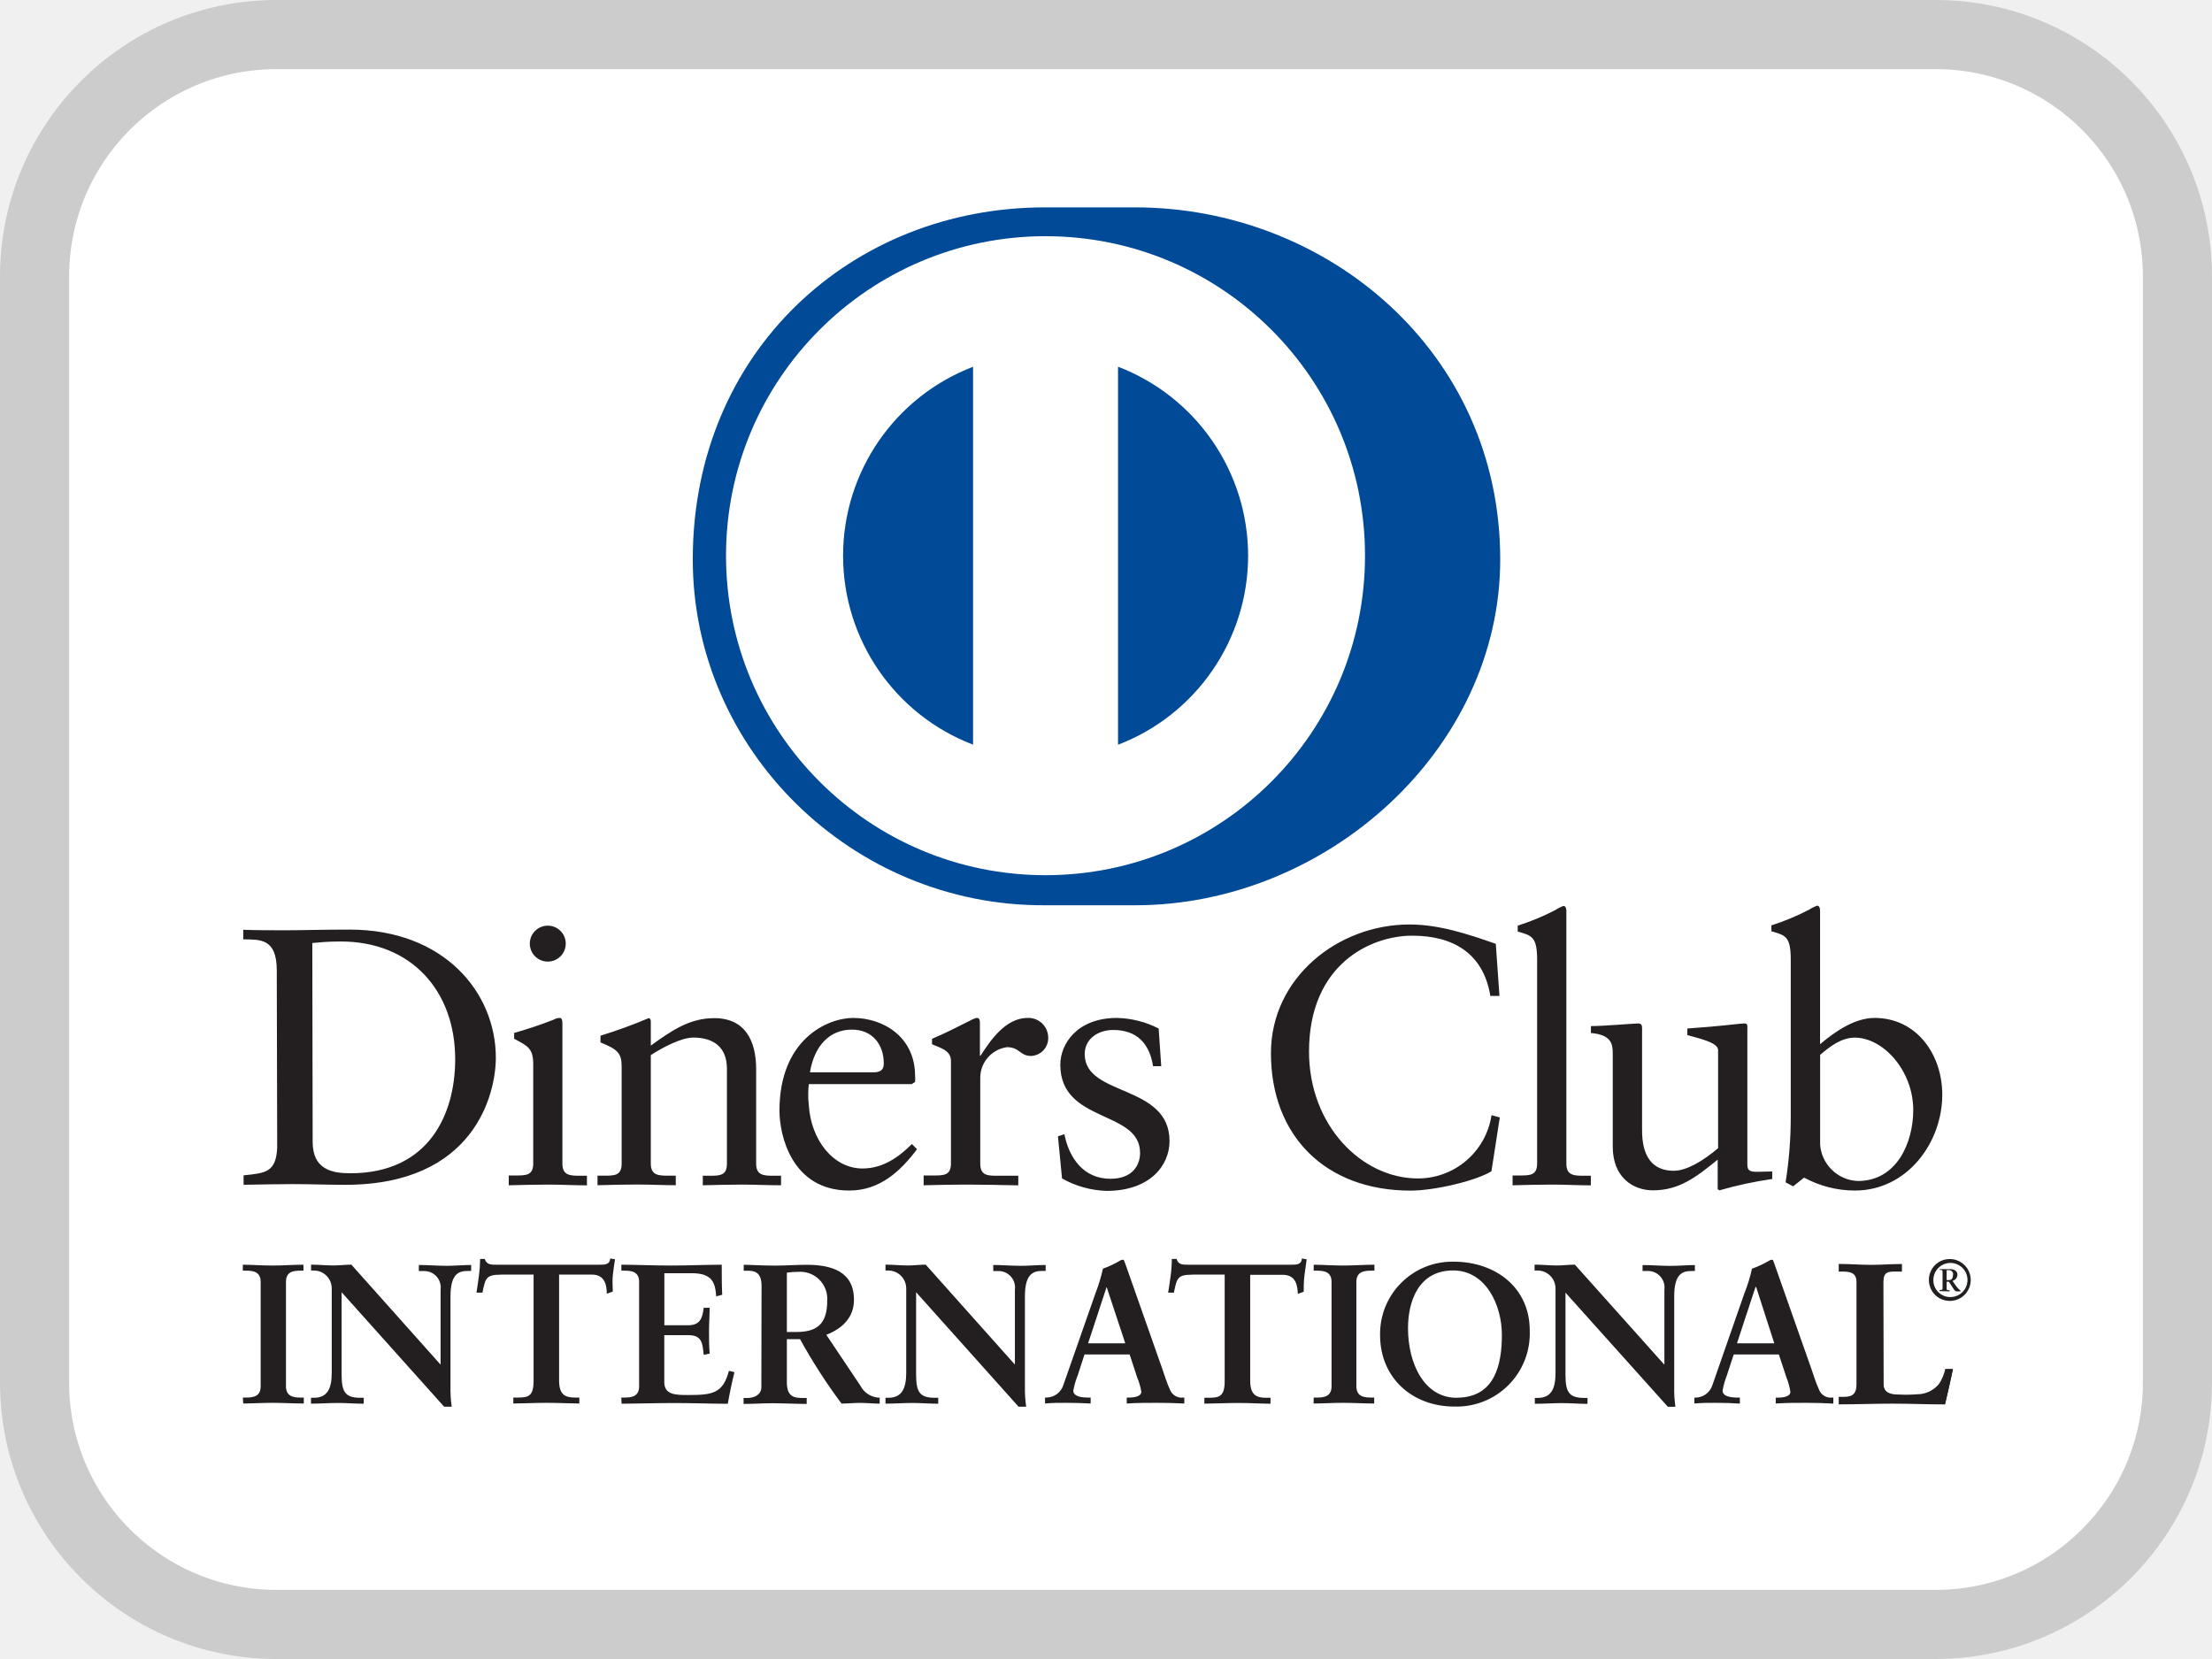
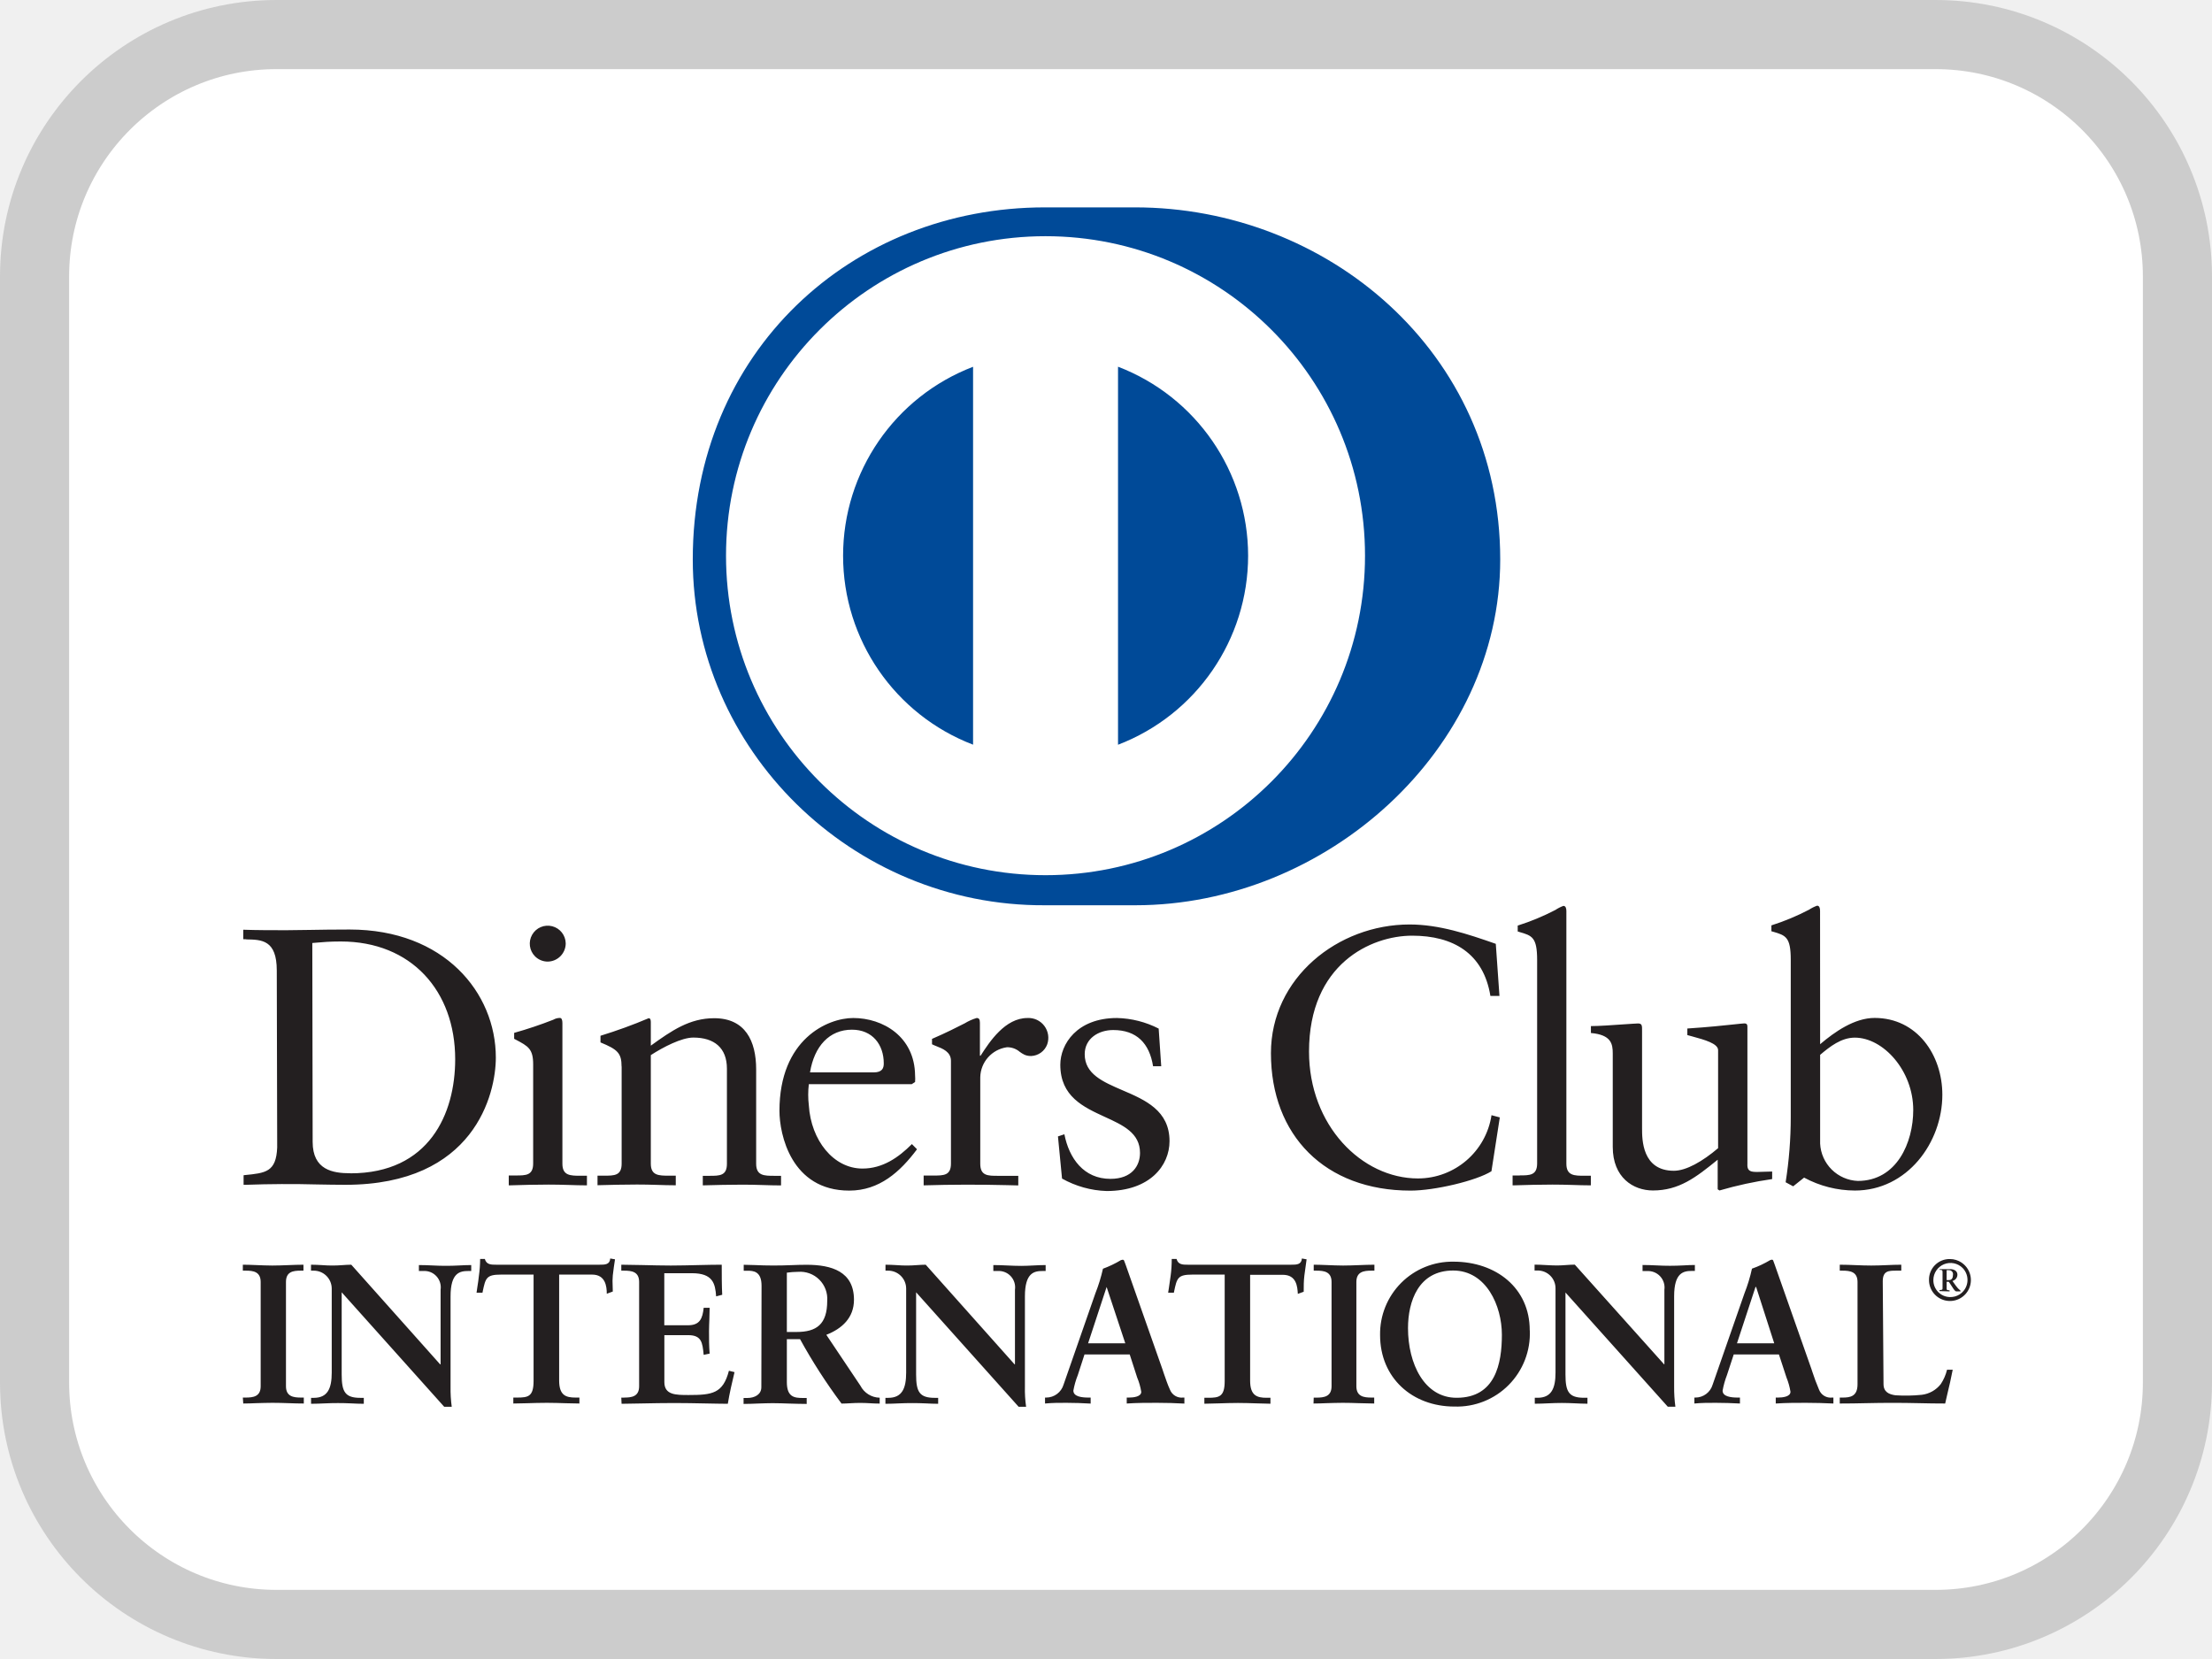
<svg xmlns="http://www.w3.org/2000/svg" width="32" height="24" viewBox="0 0 32 24" fill="none">
-   <rect x=".5" y=".5" width="31" height="23" rx="3.5" fill="#fff" />
-   <path d="M4.523 16.519c0 .406.29.454.545.454 1.142 0 1.517-.861 1.517-1.65 0-.988-.634-1.703-1.655-1.703-.218 0-.317.015-.412.022l.005 2.877zm-.519-2.48c0-.472-.248-.445-.485-.45v-.138c.205.007.417.007.624.007.207 0 .523-.01.915-.01 1.37 0 2.115.914 2.115 1.852 0 .524-.307 1.84-2.178 1.84-.27 0-.518-.01-.763-.01s-.47.006-.708.01v-.137c.317-.032.47-.043.486-.402l-.006-2.563zm3.92-.128a.26.26 0 1 1 .001 0h-.001zm-.564 3.094h.1c.148 0 .254 0 .254-.174v-1.434c0-.232-.08-.265-.276-.37v-.084c.192-.054.381-.118.567-.19a.19.19 0 0 1 .095-.027c.025 0 .036.031.036.074v2.035c0 .174.117.174.265.174h.09v.139c-.18 0-.366-.011-.555-.011-.19 0-.381.005-.576.01v-.142zm1.633-1.577c0-.195-.06-.247-.306-.348v-.097c.236-.073.469-.157.697-.254.016 0 .031.01.031.052v.345c.302-.218.561-.397.917-.397.448 0 .607.327.607.74v1.366c0 .174.117.174.265.174h.095v.138c-.185 0-.37-.01-.561-.01-.19 0-.38.005-.571.01v-.138h.095c.148 0 .254 0 .254-.174V15.46c0-.302-.184-.45-.486-.45-.17 0-.436.137-.615.254v1.57c0 .174.117.174.265.174h.096v.138c-.185 0-.37-.01-.561-.01-.19 0-.381.005-.571.01v-.138h.095c.148 0 .254 0 .254-.174v-1.407zm3.645.085c.131 0 .147-.068.147-.131 0-.27-.164-.487-.46-.487-.327 0-.545.237-.608.618h.92zm-.937.17a1.295 1.295 0 0 0 0 .306c.031.504.355.915.776.915.292 0 .52-.159.715-.354l.074.075c-.244.326-.544.598-.98.598-.841 0-1.01-.815-1.01-1.154 0-1.037.697-1.343 1.067-1.343.43 0 .89.269.895.83a.569.569 0 0 1 0 .096l-.048.031H11.7zm1.661 1.322h.143c.147 0 .252 0 .252-.174v-1.486c0-.164-.194-.196-.274-.239v-.078c.386-.165.598-.302.646-.302.03 0 .047.015.047.068v.477h.01c.133-.206.356-.545.678-.545a.286.286 0 0 1 .3.28.258.258 0 0 1-.247.27c-.165 0-.165-.127-.35-.127a.448.448 0 0 0-.386.435v1.25c0 .175.11.175.254.175h.296v.139c-.29-.006-.513-.011-.74-.011a21.9 21.9 0 0 0-.629.01v-.142zm2.036-.597c.069.348.28.645.667.645.311 0 .428-.19.428-.375 0-.625-1.154-.424-1.154-1.276 0-.296.239-.676.82-.676.21.005.416.057.603.153l.037.545h-.118c-.053-.333-.238-.524-.577-.524-.211 0-.412.122-.412.35 0 .619 1.227.428 1.227 1.258 0 .349-.28.72-.91.72a1.39 1.39 0 0 1-.645-.18l-.059-.609.093-.031zm6.294-2h-.132c-.1-.618-.539-.872-1.131-.872-.593 0-1.492.408-1.492 1.677 0 1.069.763 1.835 1.575 1.835a1.076 1.076 0 0 0 1.065-.915l.12.032-.121.779c-.218.137-.82.28-1.17.28-1.238 0-2.02-.799-2.02-1.988 0-1.09.968-1.862 2.004-1.862.428 0 .841.137 1.249.28l.053.754zm.19 2.597h.1c.15 0 .255 0 .255-.174v-2.942c0-.344-.08-.354-.281-.413v-.085c.188-.06.37-.135.545-.226a.54.54 0 0 1 .116-.059c.032 0 .043.033.043.075v3.654c0 .174.116.174.264.174h.09v.139c-.18 0-.365-.011-.555-.011-.19 0-.381.005-.577.01v-.142zm3.396-.154c0 .096.058.101.147.101.065 0 .143-.005.213-.005v.109a5.53 5.53 0 0 0-.763.164l-.026-.016v-.428c-.317.258-.56.444-.937.444-.285 0-.581-.186-.581-.63v-1.35c0-.139-.021-.27-.316-.296v-.1c.19 0 .612-.038.68-.038.07 0 .06.037.06.154v1.364c0 .159 0 .613.46.613.179 0 .417-.137.64-.327v-1.418c0-.109-.254-.164-.445-.218v-.095c.476-.032.773-.074.825-.074.052 0 .043.037.043.095v1.952zm1.052-.306a.569.569 0 0 0 .546.54c.565 0 .802-.556.802-1.027 0-.57-.435-1.047-.845-1.047-.196 0-.36.128-.502.249v1.285zm0-1.439c.212-.179.498-.38.788-.38.614 0 .98.534.98 1.11 0 .693-.507 1.387-1.264 1.387-.257 0-.51-.065-.735-.187l-.158.126-.11-.058c.05-.311.075-.626.075-.941v-2.278c0-.344-.08-.354-.28-.413v-.085c.188-.06.37-.136.545-.227a.54.54 0 0 1 .116-.058c.032 0 .043.032.043.075v1.929zM3.513 20.218h.04c.11 0 .218-.014.218-.164v-1.508c0-.15-.109-.164-.212-.164h-.046v-.086c.11 0 .285.012.426.012.142 0 .316-.012.451-.012v.086h-.04c-.11 0-.213.014-.213.164v1.508c0 .15.11.164.218.164h.04v.086c-.137 0-.31-.01-.454-.01-.143 0-.311.01-.422.01l-.006-.086z" fill="#231F20" />
-   <path d="M6.367 19.737h.007v-1.079a.238.238 0 0 0-.25-.27h-.065V18.3c.136 0 .268.012.403.012.118 0 .236-.012.354-.012v.086h-.042c-.121 0-.257.023-.257.366v1.307a1.88 1.88 0 0 0 .017.291h-.109l-1.483-1.656v1.19c0 .25.05.337.27.337h.05v.086c-.124 0-.248-.011-.37-.011-.124 0-.263.01-.393.01v-.085h.04c.2 0 .26-.135.26-.365V18.64a.258.258 0 0 0-.262-.26H4.5v-.085c.109 0 .218.012.327.012.086 0 .17-.012.256-.012l1.285 1.44zm.88-1.297c-.218 0-.224.052-.268.26h-.086c.011-.079.026-.16.035-.243.011-.081.017-.163.018-.244h.068c.023.086.095.083.173.083h1.485c.078 0 .15 0 .156-.09l.069.012a5.446 5.446 0 0 0-.032.233c-.009.079 0 .155 0 .233l-.087.032c0-.109-.02-.277-.213-.277h-.477v1.532c0 .218.1.247.239.247h.054v.086c-.109 0-.313-.01-.468-.01-.173 0-.375.01-.487.01v-.086h.054c.16 0 .239-.014.239-.241v-1.538h-.472zm1.741 1.778h.04c.11 0 .218-.014.218-.164v-1.508c0-.15-.108-.164-.217-.164h-.04v-.086c.175 0 .474.012.716.012s.545-.012.736-.012c0 .124 0 .313.007.435l-.087.023c-.014-.186-.048-.335-.35-.335h-.4v.753h.341c.174 0 .21-.098.228-.253h.086c0 .109-.009.224-.009.336 0 .113 0 .218.01.327l-.087.018c-.017-.173-.026-.285-.224-.285H9.61v.679c0 .187.167.187.351.187.345 0 .498-.023.584-.35l.08.02a6.21 6.21 0 0 0-.096.457c-.186 0-.516-.011-.775-.011-.26 0-.601.01-.762.01zm2.395-.949h.14c.289 0 .444-.11.444-.45a.392.392 0 0 0-.421-.42c-.055 0-.11.005-.163.012zm-.366-.668c0-.21-.116-.218-.205-.218h-.053v-.086c.093 0 .272.012.447.012.176 0 .31-.012.463-.012.363 0 .685.098.685.506 0 .26-.172.418-.4.507l.493.736a.32.32 0 0 0 .279.174v.086c-.095 0-.188-.011-.282-.011-.095 0-.182.01-.27.01a8.033 8.033 0 0 1-.6-.932h-.191v.621c0 .218.109.23.235.23h.052v.086c-.164 0-.327-.01-.494-.01-.139 0-.274.01-.419.01v-.086h.053c.108 0 .204-.05.204-.156zm3.66 1.136h.005v-1.079a.238.238 0 0 0-.25-.27h-.063V18.3c.136 0 .267.012.404.012.117 0 .235-.012.354-.012v.086h-.044c-.12 0-.256.023-.256.366v1.307a1.77 1.77 0 0 0 .018.291h-.11l-1.482-1.656v1.19c0 .25.049.337.27.337h.05v.086c-.124 0-.248-.011-.372-.011-.125 0-.262.01-.391.01v-.085h.04c.198 0 .26-.135.26-.365V18.64a.26.26 0 0 0-.263-.26h-.037v-.085c.108 0 .217.012.326.012.085 0 .17-.012.256-.012l1.285 1.44zm1.332-1.119-.268.815h.538zm-.417 1.275a1.15 1.15 0 0 0-.065.224c0 .087.121.101.218.101h.033v.086a6.098 6.098 0 0 0-.35-.01c-.116 0-.206 0-.31.01v-.086h.017a.26.26 0 0 0 .25-.187l.462-1.32c.045-.116.081-.236.109-.358a1.48 1.48 0 0 0 .261-.124.086.086 0 0 1 .023-.005.021.021 0 0 1 .02.008c.01.023.017.05.027.072l.53 1.506c.034.1.068.207.108.293.03.077.108.125.19.115h.018v.086a7.752 7.752 0 0 0-.397-.01c-.139 0-.286 0-.436.01v-.086h.031c.066 0 .18-.012.18-.084a.909.909 0 0 0-.06-.207l-.109-.333h-.653zm1.658-1.453c-.218 0-.224.052-.268.26h-.083c.012-.079.026-.16.036-.243a1.82 1.82 0 0 0 .017-.244h.07c.022.086.094.083.171.083h1.485c.077 0 .15 0 .156-.09l.069.012-.032.233c-.01.079-.011.155-.011.236l-.085.031c-.005-.109-.02-.276-.218-.276h-.471v1.531c0 .218.1.248.238.248h.056v.086c-.11 0-.314-.011-.47-.011-.156 0-.375.01-.487.01v-.085h.056c.158 0 .238-.015.238-.242v-1.54h-.467zm1.755 1.778h.04c.11 0 .218-.014.218-.164v-1.508c0-.15-.109-.164-.218-.164h-.04v-.086c.109 0 .284.012.425.012.14 0 .317-.012.453-.012v.086h-.043c-.108 0-.218.014-.218.164v1.508c0 .15.11.164.218.164h.04v.086c-.138 0-.31-.01-.455-.01-.143 0-.31.01-.422.01zm2.068.002c.56 0 .654-.492.654-.911 0-.42-.227-.93-.705-.93-.503 0-.653.45-.653.835 0 .514.236 1.007.702 1.007h.002zm-.045-1.968c.613 0 1.102.38 1.102.994a1.058 1.058 0 0 1-1.09 1.102c-.61 0-1.075-.415-1.075-1.034-.009-.59.47-1.07 1.06-1.062m3.047 1.485h.006v-1.079a.239.239 0 0 0-.251-.271h-.065v-.086c.135 0 .268.012.402.012s.236-.012.355-.012v.086h-.043c-.121 0-.256.023-.256.366v1.307c-.002.097.004.195.017.291h-.109L22.647 18.7v1.186c0 .25.049.337.27.337h.049v.086c-.124 0-.248-.011-.372-.011s-.261.01-.39.01v-.085h.04c.199 0 .259-.135.259-.365V18.64a.26.26 0 0 0-.266-.26H22.2v-.085c.109 0 .218.012.327.012.086 0 .169-.012.256-.012l1.288 1.44zm1.333-1.119h-.009l-.268.815h.54zm-.422 1.275c-.028.072-.05.148-.063.224 0 .087.122.101.218.101h.032v.087a6.102 6.102 0 0 0-.348-.011c-.116 0-.207 0-.31.01v-.085h.012a.26.26 0 0 0 .251-.188l.46-1.32c.047-.116.083-.236.11-.357.091-.033.18-.075.264-.125a.072.072 0 0 1 .022-.005.02.02 0 0 1 .02.009l.026.072.53 1.505c.033.1.068.207.108.293a.18.18 0 0 0 .19.115h.017v.087a7.685 7.685 0 0 0-.397-.011c-.139 0-.285 0-.436.01v-.085h.034c.065 0 .178-.013.178-.084a.954.954 0 0 0-.057-.207l-.11-.334h-.653zm2.265.129c0 .116.08.15.173.163.127.008.254.006.38-.007a.411.411 0 0 0 .276-.156.653.653 0 0 0 .09-.207h.082c-.032.165-.072.327-.109.49-.253 0-.508-.011-.762-.011-.255 0-.507.01-.763.01v-.086h.04c.108 0 .217-.014.217-.192v-1.48c0-.15-.109-.164-.218-.164h-.039v-.086c.152 0 .302.012.454.012.153 0 .291-.012.436-.012v.086h-.072c-.109 0-.196 0-.196.155l.01 1.485z" fill="#231f20" />
-   <path d="M28.127 20.293c.034-.157.07-.31.103-.466h-.06a.645.645 0 0 1-.089.203.423.423 0 0 1-.288.16c-.075.008-.15.012-.218.012s-.11 0-.162-.007c-.094-.01-.185-.05-.185-.173v-1.484c0-.16.102-.168.21-.168h.058v-.062c-.141 0-.282.012-.424.012-.143 0-.295-.011-.443-.012v.062h.027c.104 0 .23.017.23.176v1.48c0 .186-.126.206-.23.206h-.027v.06c.25 0 .498-.012.748-.012.249 0 .5.011.749.012h.001zm.01.024c-.254 0-.508-.011-.763-.011s-.506.01-.762.01H26.6v-.108h.052c.11 0 .204-.01.205-.18v-1.482c0-.14-.1-.15-.205-.151H26.6v-.11h.012c.153 0 .304.013.455.013.152 0 .29-.012.436-.012h.012v.109h-.084c-.109 0-.182 0-.184.143v1.484c0 .11.072.137.161.15.051 0 .11.005.16.005.073 0 .146-.004.218-.01a.406.406 0 0 0 .268-.151.67.67 0 0 0 .086-.204v-.009h.11v.014c-.034.166-.073.327-.11.49v.01h-.003zm.024-1.799h.035c.04 0 .058-.03.058-.078a.057.057 0 0 0-.06-.065h-.033v.143zm-.102.16v-.015c.037-.006.043 0 .043-.027v-.225c0-.032 0-.042-.042-.04v-.011h.154c.054 0 .103.025.103.08a.093.093 0 0 1-.071.09l.049.07a.336.336 0 0 0 .067.072v.01h-.06c-.028 0-.053-.06-.108-.14h-.033v.101c0 .02.006.019.044.024v.015l-.146-.004zm.15.086a.247.247 0 1 0-.24-.246.244.244 0 0 0 .24.246zm0-.55a.303.303 0 1 1-.282.187.297.297 0 0 1 .282-.187z" fill="#231F20" />
+   <rect x=".5" y=".5" width="31" height="23" rx="3.5" fill="#fff" stroke="#CCC" />
+   <path fill-rule="evenodd" clip-rule="evenodd" d="M26.499 16.92a.569.569 0 0 1-.168-.375V15.26c.143-.121.306-.249.502-.249.41 0 .845.476.845 1.047 0 .47-.237 1.026-.803 1.026a.57.57 0 0 1-.376-.164zm.62-2.194c-.291 0-.577.201-.788.38l-.001-1.93c0-.042-.011-.074-.043-.074a.54.54 0 0 0-.116.058 3.42 3.42 0 0 1-.545.227v.085l.022.006c.184.054.258.075.258.407v2.278c0 .315-.025.63-.074.94l.109.059.158-.126c.226.122.478.186.735.187.757 0 1.265-.694 1.265-1.386 0-.577-.367-1.111-.98-1.111zm-5.137 2.279h-.1v.143h.013c.191-.006.379-.011.564-.011.096 0 .191.002.285.005.091.003.181.006.27.006v-.139h-.09c-.148 0-.264 0-.264-.174V13.18c0-.042-.011-.075-.043-.075a.54.54 0 0 0-.116.059 3.426 3.426 0 0 1-.545.226v.085l.022.007c.185.053.259.075.259.406v2.942c0 .174-.106.174-.255.174zm-.29-2.597h-.131c-.1-.618-.54-.872-1.132-.872-.593 0-1.492.408-1.492 1.677 0 1.068.763 1.835 1.576 1.835a1.077 1.077 0 0 0 1.064-.915l.12.032-.121.779c-.218.137-.82.28-1.17.28-1.238 0-2.02-.799-2.02-1.988 0-1.09.969-1.862 2.005-1.862.428 0 .84.137 1.248.28l.053.754zM7.74 13.835a.26.26 0 0 0 .184.076.264.264 0 0 0 .26-.264.26.26 0 1 0-.444.188zm-.28 3.17h-.1v.143h.009c.192-.006.38-.011.567-.011.096 0 .19.002.285.005.091.003.182.006.27.006v-.139h-.09c-.148 0-.265 0-.265-.174V14.8c0-.043-.01-.074-.036-.074a.19.19 0 0 0-.096.026 5.945 5.945 0 0 1-.566.19v.086l.023.012c.18.095.252.134.252.357v1.434c0 .174-.105.174-.253.174zm-2.392-.032c-.254 0-.545-.048-.545-.454l-.005-2.877.072-.006c.08-.007.176-.016.34-.016 1.021 0 1.655.715 1.655 1.704 0 .787-.375 1.65-1.517 1.65zM3.562 13.59c.224.003.442.007.442.45l.006 2.56c-.015.355-.165.37-.475.4l-.011.002v.138h.032a16.636 16.636 0 0 1 1.04-.005c.129.002.261.005.399.005 1.871 0 2.178-1.317 2.178-1.841 0-.938-.746-1.852-2.115-1.852-.227 0-.429.003-.599.006-.123.002-.23.004-.316.004-.207 0-.419 0-.624-.007v.137l.043.001zm5.43 1.84c0-.196-.058-.248-.305-.35v-.096c.236-.073.469-.157.697-.254.016 0 .031.01.031.052v.345c.302-.218.561-.397.917-.397.448 0 .607.327.607.74v1.366c0 .174.117.174.265.174h.095v.139c-.092 0-.184-.003-.277-.006a8.862 8.862 0 0 0-.284-.005c-.19 0-.378.005-.568.01h-.003v-.138h.095c.148 0 .254 0 .254-.174V15.46c0-.302-.184-.45-.486-.45-.17 0-.436.138-.615.254v1.57c0 .174.117.174.265.174h.096v.139c-.092 0-.184-.003-.277-.006a8.862 8.862 0 0 0-.284-.005c-.19 0-.381.005-.571.01v-.138h.095c.148 0 .254 0 .254-.174v-1.407zm3.793-.047c0 .063-.016.131-.147.131h-.92c.062-.38.28-.618.607-.618.296 0 .46.216.46.487zm-1.084.607a1.295 1.295 0 0 1 0-.306h1.489l.048-.031a.569.569 0 0 0 0-.096c-.006-.561-.465-.83-.895-.83-.37 0-1.067.306-1.067 1.343 0 .339.169 1.154 1.01 1.154.436 0 .736-.272.98-.598l-.074-.075c-.195.195-.423.354-.715.354-.421 0-.745-.411-.776-.915zm1.66 1.016h.143c.148 0 .253 0 .253-.174v-1.486c0-.13-.122-.177-.212-.212-.024-.01-.046-.018-.062-.027v-.078c.207-.089.364-.17.473-.225a.728.728 0 0 1 .173-.077c.03 0 .047.015.047.068v.477h.01c.132-.206.356-.545.678-.545a.287.287 0 0 1 .286.38.259.259 0 0 1-.234.17c-.08 0-.12-.03-.163-.06a.277.277 0 0 0-.186-.067.448.448 0 0 0-.386.435v1.25c0 .175.109.175.254.175h.296v.139l-.163-.004a21.906 21.906 0 0 0-1.206.003v-.142zm2.703.048c-.386 0-.598-.297-.666-.645l-.093.031.059.61c.197.11.418.173.645.18.63 0 .91-.372.91-.721 0-.445-.354-.597-.681-.737-.283-.122-.546-.235-.546-.521 0-.228.2-.35.412-.35.338 0 .524.19.577.524h.118l-.037-.545a1.394 1.394 0 0 0-.603-.153c-.581 0-.82.38-.82.676 0 .46.335.612.643.754.265.121.51.233.51.522 0 .184-.116.375-.428.375zm9.214-.202c0 .096.058.102.147.102l.102-.003.11-.003v.109a5.53 5.53 0 0 0-.762.165l-.026-.017v-.428c-.317.258-.56.445-.937.445-.285 0-.581-.187-.581-.63V15.24c0-.138-.021-.27-.316-.296v-.1c.118 0 .327-.015.484-.026.095-.006.17-.012.197-.012.06 0 .06.03.059.115v1.403c0 .159 0 .613.46.613.179 0 .417-.137.64-.327v-1.418c0-.096-.196-.15-.372-.198a12.136 12.136 0 0 1-.073-.02v-.095c.306-.02.537-.045.678-.06.078-.008.128-.014.147-.014.045 0 .045.028.044.073v1.974zM3.513 20.218h.04c.11 0 .218-.014.218-.164v-1.508c0-.15-.109-.164-.212-.164h-.046v-.086c.051 0 .116.002.186.005.08.003.165.007.24.007.072 0 .152-.003.23-.006.078-.003.154-.006.221-.006v.086h-.04c-.11 0-.213.014-.213.164v1.508c0 .15.11.164.218.164h.04v.086c-.067 0-.144-.002-.221-.005a6.816 6.816 0 0 0-.233-.005c-.076 0-.16.003-.237.005a4.474 4.474 0 0 1-.185.005l-.006-.086zm2.86-.481h-.006l-1.285-1.441c-.043 0-.086.003-.128.006a1.811 1.811 0 0 1-.292 0 2.973 2.973 0 0 0-.163-.006v.086h.038a.26.26 0 0 1 .262.259v1.216c0 .23-.06.365-.26.365H4.5v.086a4.9 4.9 0 0 0 .201-.006 4.1 4.1 0 0 1 .376 0c.062.003.124.006.186.006v-.086h-.05c-.22 0-.27-.086-.27-.337v-1.19l1.483 1.656h.109a1.917 1.917 0 0 1-.017-.29v-1.308c0-.343.136-.366.257-.366h.042v-.086c-.059 0-.118.003-.177.006a3.488 3.488 0 0 1-.377 0 4.502 4.502 0 0 0-.203-.006v.086h.064a.235.235 0 0 1 .19.076.237.237 0 0 1 .06.195v1.079zm.875-1.298c-.214 0-.224.05-.266.25l-.002.012h-.086l.013-.09c.008-.05.016-.102.021-.154a1.81 1.81 0 0 0 .018-.244h.068c.023.083.09.083.165.083h1.493c.078 0 .15 0 .156-.09l.069.012a5.46 5.46 0 0 0-.032.233 1.038 1.038 0 0 0-.002.155l.002.078-.087.032c0-.109-.02-.277-.212-.277h-.477v1.532c0 .218.1.247.238.247h.055v.086c-.05 0-.12-.002-.195-.004a8.71 8.71 0 0 0-.274-.006c-.096 0-.2.003-.294.006-.075.002-.143.004-.193.004v-.086h.055c.159 0 .238-.014.238-.241v-1.538h-.471zm1.78 1.78h-.04l.004.089c.07 0 .177-.002.296-.005.15-.003.321-.006.466-.006.14 0 .302.003.45.006.125.002.24.005.325.005.025-.153.06-.305.097-.458l-.081-.02c-.086.329-.239.351-.584.351-.184 0-.35 0-.35-.187v-.679h.345c.195 0 .206.11.223.278l.001.007.086-.018c-.009-.109-.009-.214-.009-.327 0-.056.003-.113.005-.17a4.71 4.71 0 0 0 .004-.166h-.086c-.017.155-.054.253-.228.253H9.61v-.753h.4c.303 0 .337.149.35.335l.088-.023c-.007-.122-.007-.311-.007-.435-.09 0-.205.002-.326.005-.137.003-.282.007-.41.007-.13 0-.278-.004-.414-.007a12.464 12.464 0 0 0-.303-.005v.086h.04c.11 0 .218.014.218.164v1.508c0 .15-.108.164-.217.164zm2.355-.95h.14c.289 0 .444-.11.444-.45a.392.392 0 0 0-.421-.42c-.055 0-.11.005-.163.012v.857zm-.366-.668c0-.21-.116-.218-.205-.218h-.053v-.086c.04 0 .094.002.156.004a5.937 5.937 0 0 0 .539.001c.072-.003.142-.005.215-.005.363 0 .685.098.685.506 0 .26-.172.418-.4.507l.493.736a.32.32 0 0 0 .279.174v.085c-.048 0-.094-.002-.141-.005a2.214 2.214 0 0 0-.281 0 2.111 2.111 0 0 1-.13.005 8.016 8.016 0 0 1-.6-.932h-.191v.621c0 .218.109.23.235.23h.052v.086c-.082 0-.163-.003-.245-.005a7.336 7.336 0 0 0-.25-.006c-.068 0-.135.003-.204.005a5.29 5.29 0 0 1-.214.006v-.086h.053c.108 0 .204-.05.204-.156l.003-1.467zm3.665 1.136h-.005l-1.285-1.441c-.043 0-.086.003-.13.006a1.779 1.779 0 0 1-.289 0 2.977 2.977 0 0 0-.163-.006v.086h.037a.26.26 0 0 1 .262.259v1.216c0 .23-.06.365-.26.365h-.04v.086c.066 0 .134-.003.2-.006a4.247 4.247 0 0 1 .378 0c.062.003.124.006.185.006v-.086h-.049c-.221 0-.27-.086-.27-.337v-1.19l1.483 1.656h.108a1.78 1.78 0 0 1-.017-.29v-1.308c0-.343.135-.366.256-.366h.044v-.086c-.06 0-.119.003-.178.006-.06.003-.118.006-.176.006-.069 0-.136-.003-.203-.006a4.407 4.407 0 0 0-.2-.006v.086h.063a.237.237 0 0 1 .25.271v1.079zm1.327-1.119-.268.815h.538l-.27-.815zm-.417 1.275c-.029.072-.05.147-.064.224 0 .087.12.101.218.101h.032v.087a6.249 6.249 0 0 0-.35-.011c-.116 0-.205 0-.31.01v-.086h.018a.262.262 0 0 0 .25-.187l.46-1.32c.046-.116.083-.236.11-.357.09-.033.178-.075.261-.125a.087.087 0 0 1 .023-.005.02.02 0 0 1 .02.009l.011.028a.43.43 0 0 0 .016.043l.53 1.506.02.06c.028.081.056.164.088.233a.182.182 0 0 0 .191.115h.018v.087a7.32 7.32 0 0 0-.398-.011c-.139 0-.286 0-.436.01v-.086h.032c.065 0 .178-.012.178-.083a.908.908 0 0 0-.059-.207l-.108-.334h-.654l-.097.299zm1.392-1.204c.042-.2.052-.25.266-.25h.467v1.54c0 .227-.08.242-.238.242h-.056v.086c.051 0 .125-.003.206-.005.094-.003.197-.006.28-.006.086 0 .185.003.276.006.075.002.145.005.194.005v-.086h-.055c-.138 0-.239-.03-.239-.248v-1.531h.472c.198 0 .212.167.218.276l.085-.031c0-.08 0-.157.01-.236l.032-.233-.068-.012c-.007.09-.079.09-.156.09h-1.493c-.074 0-.142 0-.164-.083h-.07c0 .081-.005.163-.016.244a4.28 4.28 0 0 1-.025.174l-.011.07h.083l.002-.012zm2.02 1.53h.04c.11 0 .219-.015.219-.165v-1.508c0-.15-.11-.164-.218-.164h-.04v-.086c.05 0 .116.002.186.005.08.003.164.007.239.007.07 0 .15-.003.23-.006a6.1 6.1 0 0 1 .223-.006v.086h-.043c-.109 0-.218.014-.218.164v1.508c0 .15.11.164.218.164h.04v.086a6.71 6.71 0 0 1-.223-.005 6.804 6.804 0 0 0-.232-.005c-.076 0-.159.003-.237.005a4.43 4.43 0 0 1-.186.005l.003-.086zm2.723-.91c0 .42-.095.912-.654.912h-.002c-.466 0-.702-.493-.702-1.007 0-.386.15-.834.653-.834.479 0 .705.51.705.929zm.403-.064c0-.613-.489-.993-1.102-.993h-.002a1.045 1.045 0 0 0-1.061 1.062c0 .619.465 1.034 1.076 1.034a1.057 1.057 0 0 0 1.09-1.102zm1.941.492h.007v-1.079a.238.238 0 0 0-.25-.27h-.066V18.3c.067 0 .135.003.202.006a3.443 3.443 0 0 0 .389 0c.055-.003.108-.006.166-.006v.086h-.044c-.12 0-.256.023-.256.366v1.307c-.001.098.005.195.018.291h-.11l-1.48-1.652v1.186c0 .25.048.337.27.337h.048v.086a4.25 4.25 0 0 1-.185-.006 4.103 4.103 0 0 0-.186-.005c-.061 0-.126.002-.191.005-.067.003-.134.006-.2.006v-.086h.04c.2 0 .26-.135.26-.365V18.64a.257.257 0 0 0-.266-.26H22.2v-.085c.054 0 .109.003.163.006.055.003.109.006.163.006.043 0 .085-.003.128-.006.042-.003.085-.006.128-.006l1.29 1.44zm1.325-1.119h.009l.262.815h-.539l.268-.815zm-.476 1.5c.014-.078.035-.153.063-.225l.098-.299h.654l.109.333a.947.947 0 0 1 .058.207c0 .072-.114.084-.179.084h-.034v.086c.152-.01.298-.01.436-.01s.268.004.398.01v-.086h-.018a.18.18 0 0 1-.19-.115 3.071 3.071 0 0 1-.1-.268l-.008-.025-.53-1.506a1.797 1.797 0 0 1-.013-.036l-.013-.035a.02.02 0 0 0-.02-.01.07.07 0 0 0-.022.006c-.084.05-.172.092-.264.124a2.334 2.334 0 0 1-.109.358l-.46 1.32a.26.26 0 0 1-.251.187h-.013v.086c.103-.01.195-.01.31-.01.116 0 .233.004.349.01v-.086h-.033c-.096 0-.218-.014-.218-.1zm2.328-.096c0 .116.08.15.173.163.127.008.254.006.38-.007a.41.41 0 0 0 .276-.156.655.655 0 0 0 .09-.207h.082a7.285 7.285 0 0 1-.08.362l-.029.127c-.126 0-.252-.002-.38-.005a16.219 16.219 0 0 0-.762 0c-.128.003-.255.005-.383.005v-.086h.04c.108 0 .217-.014.217-.192v-1.48c0-.15-.109-.164-.218-.164h-.039v-.086c.077 0 .152.003.227.006.076.003.151.006.228.006.077 0 .15-.003.223-.006.07-.003.14-.006.212-.006v.086h-.072c-.109 0-.196 0-.196.155l.011 1.485zm.948-1.504h-.035v-.143h.034a.058.058 0 0 1 .044.019.057.057 0 0 1 .014.047c0 .047-.018.077-.057.077zm-.138.145v.015l.146.004v-.015l-.01-.001c-.028-.004-.033-.005-.033-.023v-.1h.032c.017.024.032.047.044.067.028.044.046.072.065.072h.06v-.01a.337.337 0 0 1-.067-.071l-.05-.07a.094.094 0 0 0 .072-.09c0-.056-.05-.081-.103-.081h-.155v.01c.043-.001.043.01.043.041v.224c0 .023-.004.023-.026.026a.4.4 0 0 0-.018.002zm.29.063a.247.247 0 0 1-.14.038.244.244 0 0 1-.239-.246.248.248 0 0 1 .424-.174.248.248 0 0 1-.045.382zm.029-.461a.303.303 0 0 0-.168-.051.297.297 0 0 0-.303.304.303.303 0 1 0 .47-.253z" fill="#231F20" />
  <path d="M15.115 13.096c-2.791.014-5.093-2.253-5.093-5.003C10.022 5.082 12.324 3 15.115 3h1.307c2.765 0 5.281 2.08 5.281 5.093 0 2.75-2.516 5.003-5.279 5.003h-1.31zm.01-9.679a4.622 4.622 0 1 0 0 9.244 4.622 4.622 0 0 0 0-9.244zm-1.048 7.356V5.306a2.927 2.927 0 0 0 0 5.467zm3.979-2.734a2.931 2.931 0 0 0-1.882-2.734v5.469a2.932 2.932 0 0 0 1.882-2.735z" fill="#004A98" />
-   <rect x=".5" y=".5" width="31" height="23" rx="3.5" stroke="#CCC" />
</svg>
